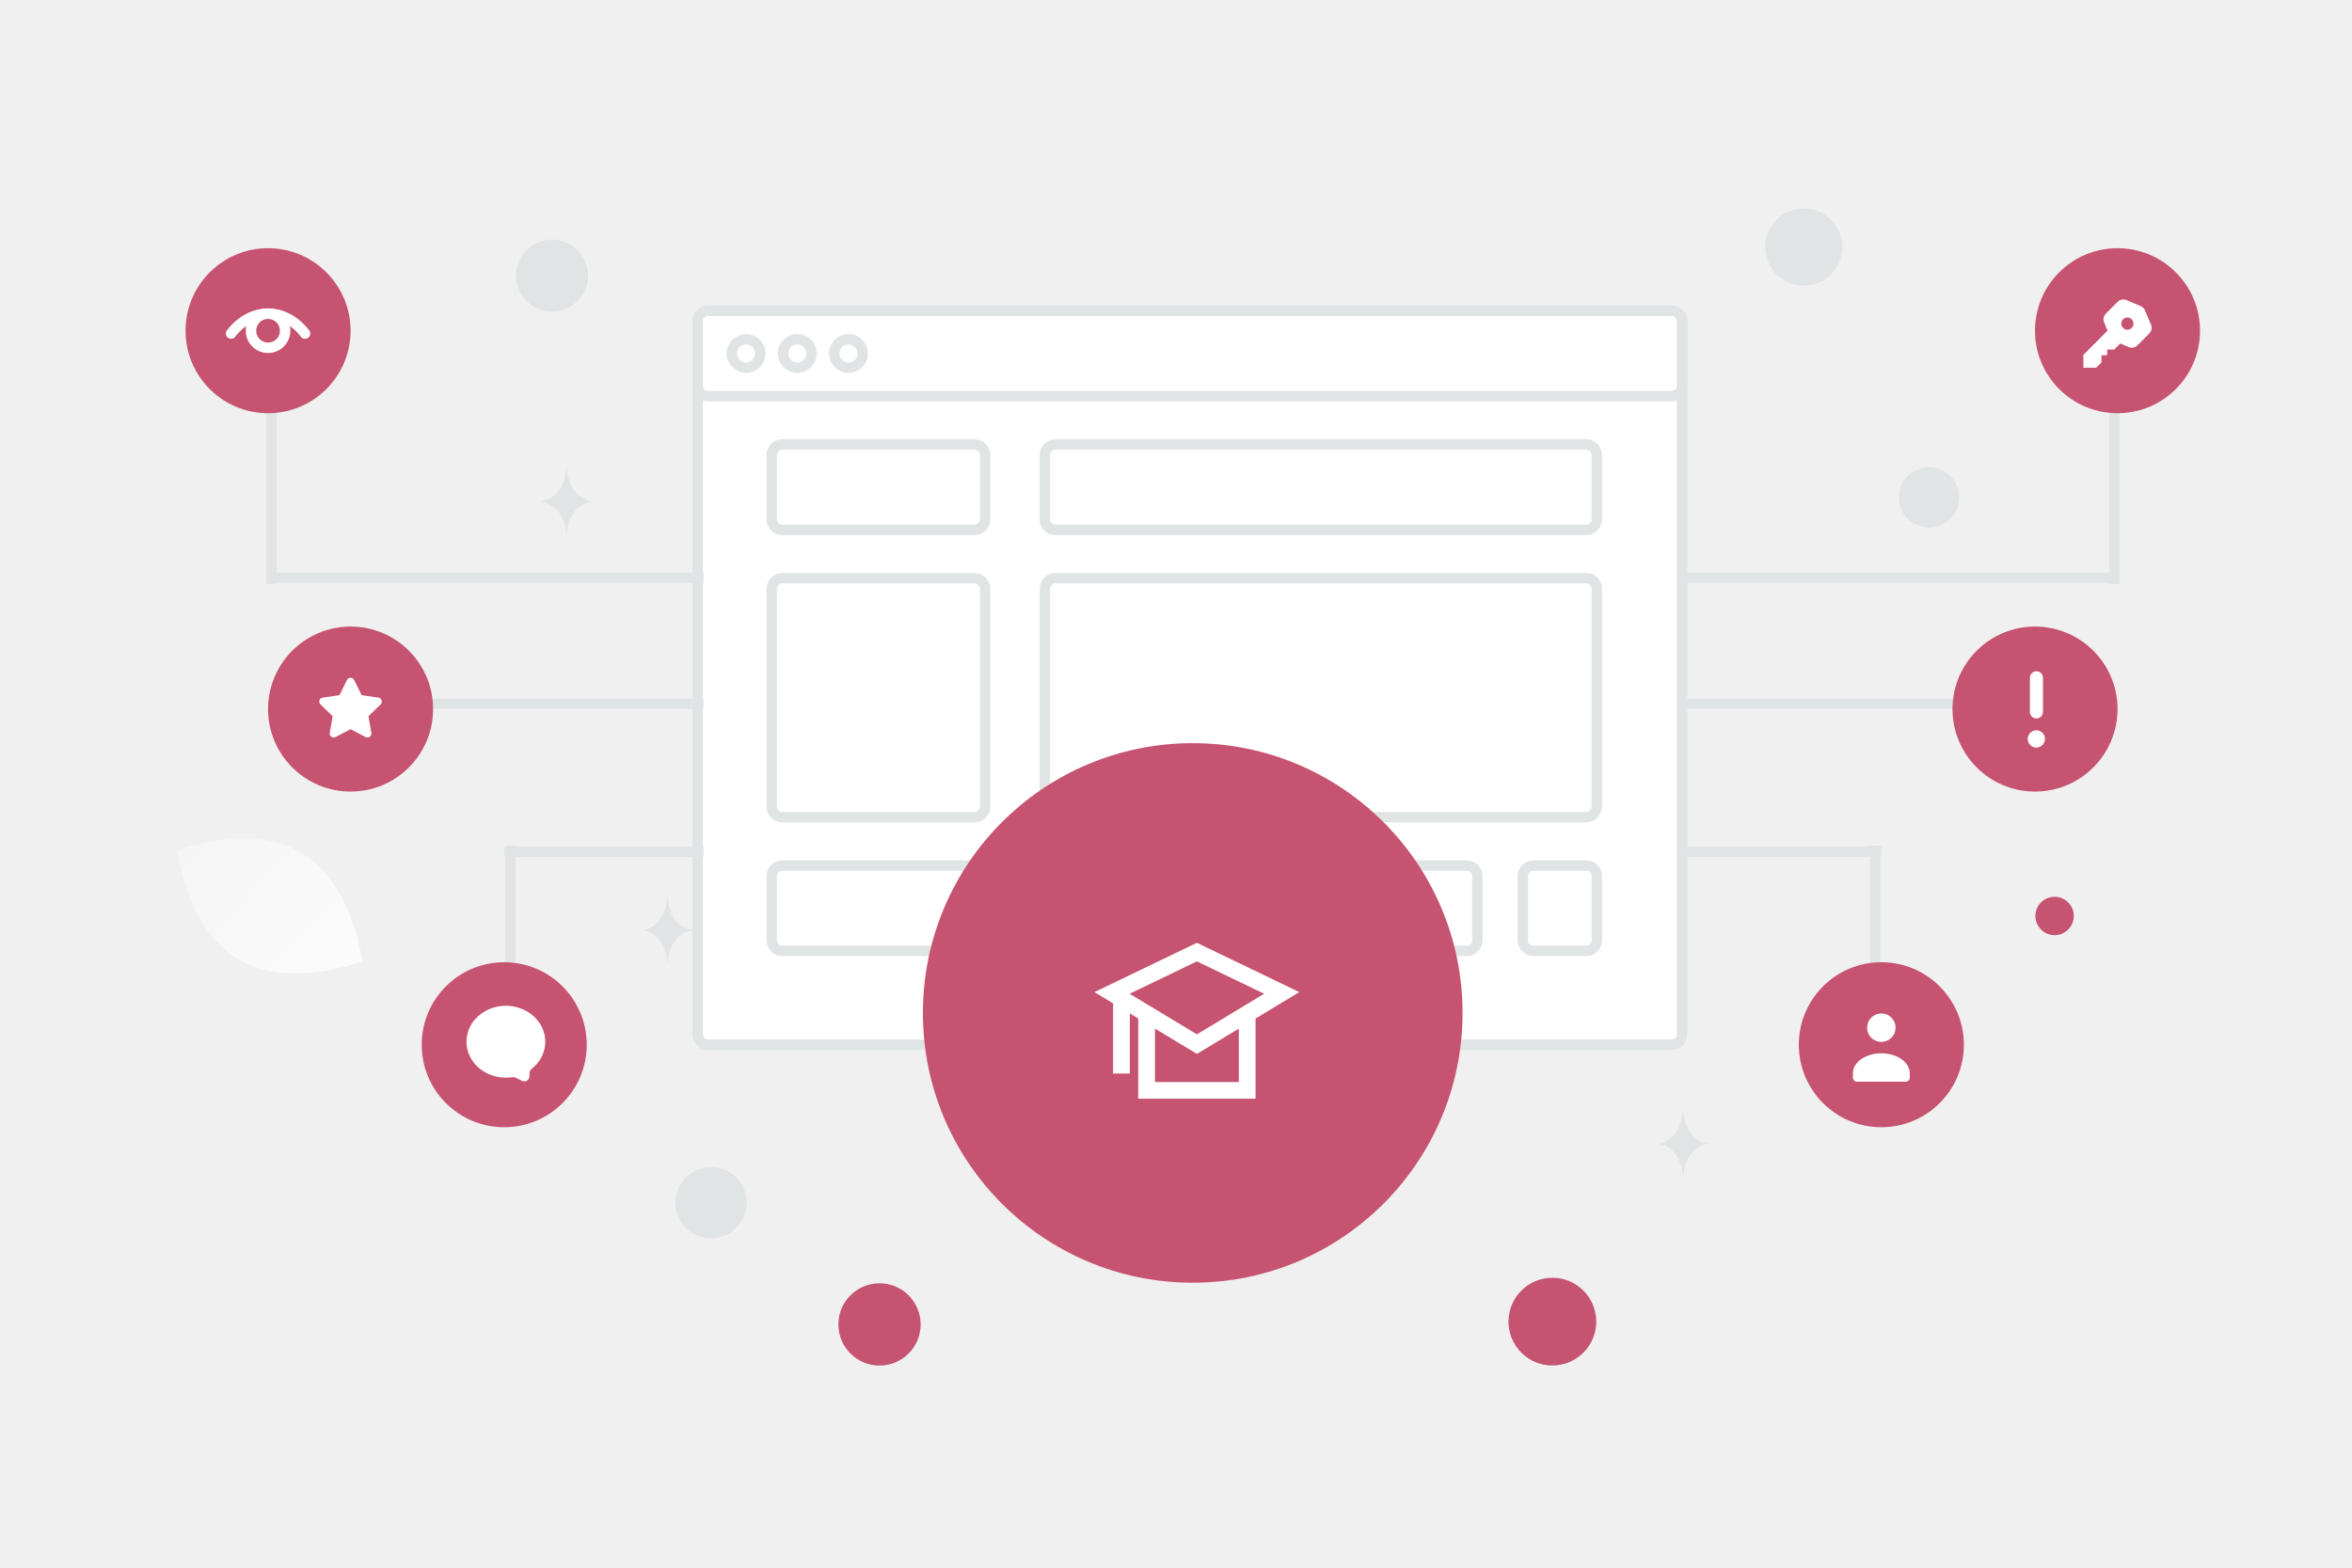
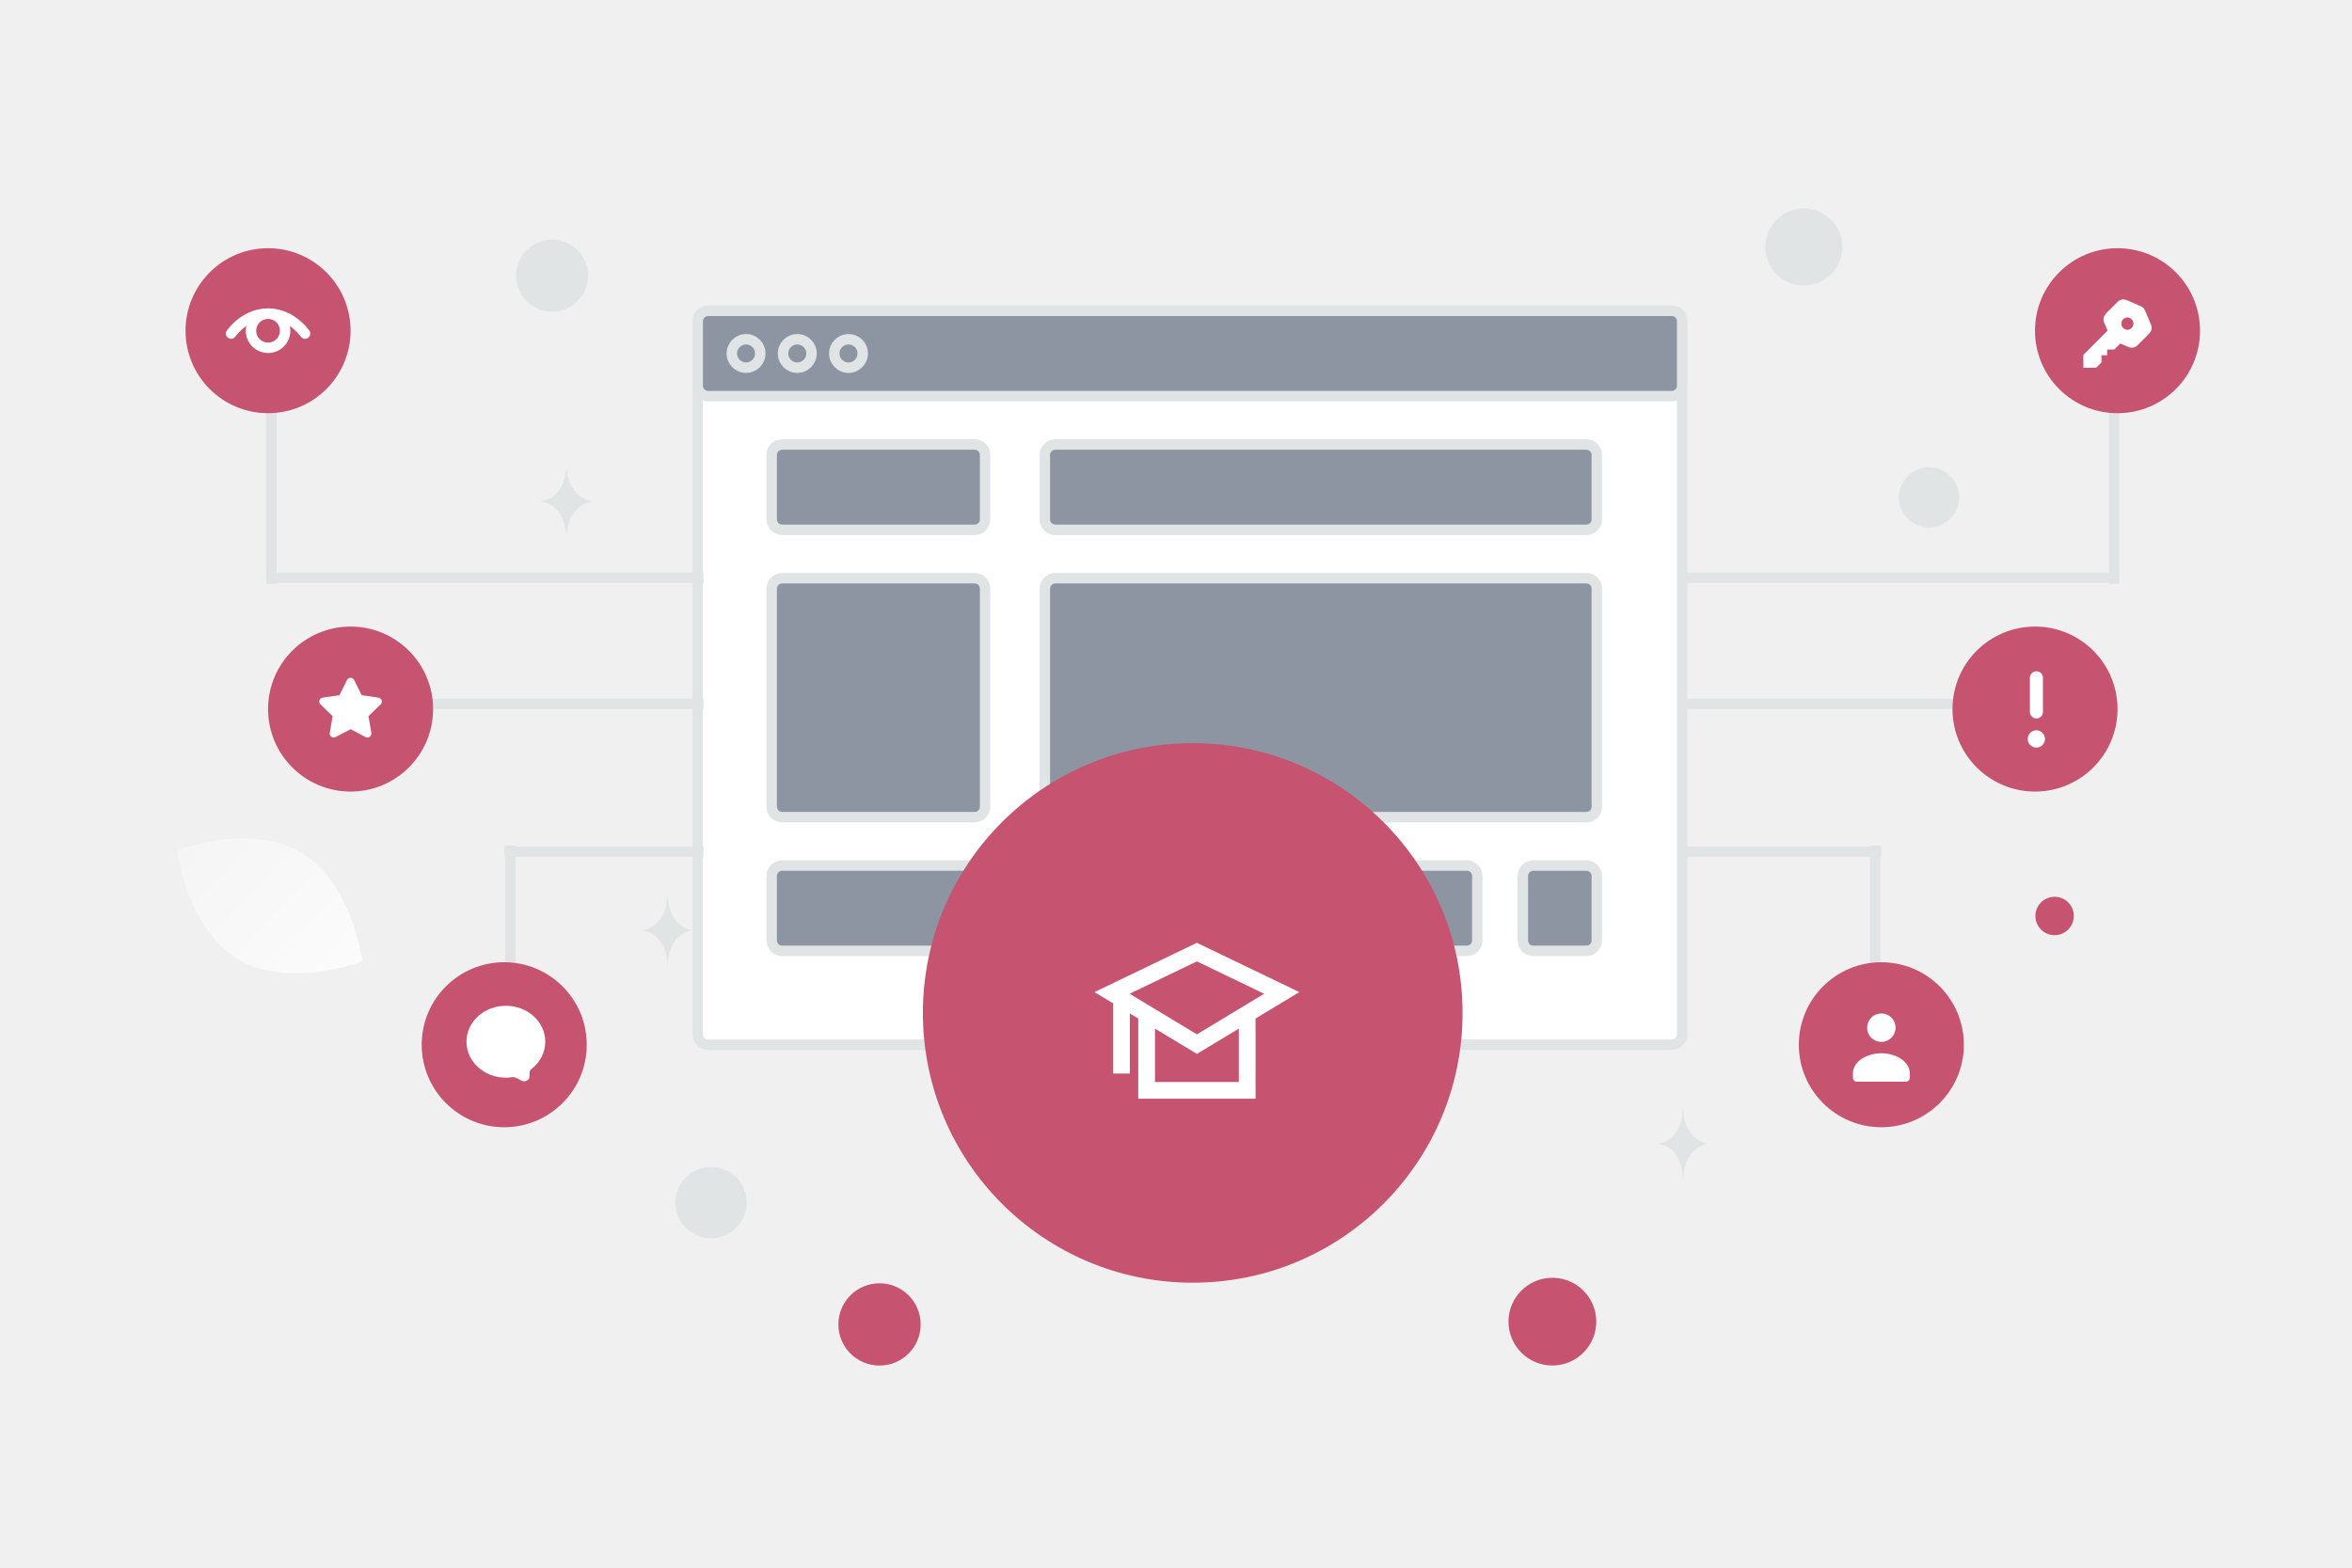
<svg xmlns="http://www.w3.org/2000/svg" fill="none" version="1.1" viewBox="0 0 900 600" xml:space="preserve">
  <defs>
    <style>.cls-1{fill:none;}</style>
    <style>.cls-1{fill:none;}</style>
    <style>.cls-1{fill:none;}</style>
    <style>.cls-1{fill:none;}</style>
    <style>.cls-1{fill:none;}</style>
    <style>.cls-1{fill:none;}</style>
    <style>.cls-1{fill:none;}</style>
-     <linearGradient id="a-0-4" x1="166.73" x2="9.252" y1="404.81" y2="258.5" gradientUnits="userSpaceOnUse">
+     <linearGradient id="a" x1="166.73" x2="9.252" y1="404.81" y2="258.5" gradientUnits="userSpaceOnUse">
      <stop stop-color="#fff" offset="0" />
      <stop stop-color="#EEE" offset="1" />
    </linearGradient>
  </defs>
  <g fill="none">
    <g fill="none">
      <path d="m0 0h900v600h-900z" fill="transparent" />
-       <path d="m90.992 367.06c19.571 11.73 47.649 0.887 47.649 0.887s-3.671-29.857-23.254-41.573c-19.57-11.73-47.637-0.9-47.637-0.9s3.672 29.856 23.242 41.586z" fill="url(#a-0-4)" />
+       <path d="m90.992 367.06c19.571 11.73 47.649 0.887 47.649 0.887s-3.671-29.857-23.254-41.573c-19.57-11.73-47.637-0.9-47.637-0.9s3.672 29.856 23.242 41.586z" fill="url(#a)" />
      <g fill="#c65370">
        <circle transform="rotate(180,594.02,505.83)" cx="594.02" cy="505.83" r="16.791" />
        <circle transform="matrix(-1,0,0,1,336.55,506.9)" r="15.742" />
        <circle transform="matrix(-1,0,0,1,786.2,350.57)" r="7.346" />
      </g>
      <g fill="#e1e4e5">
        <circle transform="matrix(.5 -.86603 -.86603 -.5 380.75 356.29)" r="9.445" />
        <circle transform="matrix(-1,0,0,1,272.06,460.3)" r="13.643" />
        <circle transform="matrix(-1,0,0,1,738.13,190.36)" r="11.544" />
        <circle transform="matrix(.25882 .96593 .96593 -.25882 564.66 367.4)" r="10.366" />
        <circle transform="matrix(-1,0,0,1,211.24,105.51)" r="13.79" />
        <circle transform="matrix(.25882 .96593 .96593 -.25882 690.22 94.546)" r="14.756" />
        <path d="m216.71 179.01h0.151c0.895 12.679 10.324 12.874 10.324 12.874s-10.398 0.203-10.398 14.853c0-14.65-10.397-14.853-10.397-14.853s9.425-0.195 10.32-12.874zm38.646 164.19h0.145c0.859 12.641 9.912 12.836 9.912 12.836s-9.983 0.202-9.983 14.809c0-14.607-9.983-14.809-9.983-14.809s9.05-0.195 9.909-12.836zm388.6 81.677h0.145c0.859 12.642 9.912 12.836 9.912 12.836s-9.983 0.203-9.983 14.809c0-14.606-9.982-14.809-9.982-14.809s9.049-0.194 9.908-12.836z" />
      </g>
      <g stroke="#e1e4e5" stroke-width="4">
        <rect x="266.98" y="118.95" width="376.71" height="280.9" rx="4" fill="#fff" />
-         <g fill="#fff">
-           <rect x="266.98" y="118.95" width="376.71" height="32.663" rx="4" fill="#fff" stroke="#e1e4e5" />
+         <g fill="#8c95a1">
+           <rect x="266.98" y="118.95" width="376.71" height="32.663" rx="4" stroke="#e1e4e5" />
          <rect x="280.04" y="129.84" width="10.888" height="10.888" rx="5.444" />
          <rect x="299.64" y="129.84" width="10.888" height="10.888" rx="5.444" />
          <rect x="319.24" y="129.84" width="10.888" height="10.888" rx="5.444" />
-           <g fill="#fff" stroke="#e1e4e5">
+           <g stroke="#e1e4e5">
            <rect x="295.29" y="170.12" width="81.657" height="32.663" rx="4" />
            <rect x="399.81" y="170.12" width="211.22" height="32.663" rx="4" />
            <rect x="295.29" y="331.26" width="81.657" height="32.663" rx="4" />
          </g>
          <rect x="399.81" y="331.26" width="28.308" height="32.663" rx="4" />
          <rect x="445.54" y="331.26" width="28.308" height="32.663" rx="4" />
          <rect x="491.26" y="331.26" width="28.308" height="32.663" rx="4" />
-           <g fill="#fff" stroke="#e1e4e5">
+           <g stroke="#e1e4e5">
            <rect x="536.99" y="331.26" width="28.308" height="32.663" rx="4" />
            <rect x="582.72" y="331.26" width="28.308" height="32.663" rx="4" />
            <rect x="295.29" y="221.3" width="81.657" height="91.456" rx="4" />
            <rect x="399.81" y="221.3" width="211.22" height="91.456" rx="4" />
          </g>
        </g>
        <path d="m192.94 326h76.213m450.75 0h-76.214m-498.65-56.616h124.12m498.66 0h-124.12m-541.12-48.261h166.58m541.12 0h-166.58m-448.39 185.27v-82.746m522.25 82.746v-82.746m-613.71-182.91v82.746m705.16-82.746v82.746" />
      </g>
      <circle cx="102.57" cy="126.57" r="31.574" fill="#c65370" />
      <path d="m88.42 127.66c7.817-10.162 20.491-10.162 28.308 0" stroke="#fff" stroke-linecap="round" stroke-linejoin="round" stroke-width="4" />
      <path d="m107.19 121.96a6.532 6.532 0 1 1-9.238 9.238 6.532 6.532 0 0 1 9.238-9.238" stroke="#fff" stroke-linecap="round" stroke-linejoin="round" stroke-width="4" />
      <circle transform="matrix(-1,0,0,1,810.27,126.57)" r="31.574" fill="#c65370" />
      <circle cx="134.15" cy="271.38" r="31.574" fill="#c65370" />
      <path d="m134.14 279.08 5.75 3.012c1.118 0.586 2.428-0.36 2.213-1.603l-1.098-6.382 4.652-4.516c0.906-0.88 0.407-2.415-0.846-2.595l-6.426-0.931-2.875-5.811c-0.558-1.131-2.175-1.131-2.737 0l-2.872 5.811-6.426 0.931c-1.252 0.18-1.751 1.715-0.845 2.595l4.652 4.516-1.098 6.382c-0.215 1.243 1.095 2.189 2.213 1.603l5.749-3.012z" clip-rule="evenodd" fill="#fff" fill-rule="evenodd" />
      <circle transform="matrix(-1,0,0,1,778.7,271.38)" r="31.574" fill="#c65370" />
      <path d="m779.24 272.47v-13.065m-3e-3 22.591a0.817 0.817 0 1 0 7e-3 1.633 0.817 0.817 0 0 0-7e-3 -1.633" stroke="#fff" stroke-linecap="round" stroke-linejoin="round" stroke-width="5" />
      <circle cx="192.94" cy="399.85" r="31.574" fill="#c65370" />
      <path d="m208.65 398.7c0 4.151-2.014 7.846-5.18 10.36-0.517 0.411-0.848 1.021-0.848 1.681l-1e-3 1.127c-1e-3 1.484-1.561 2.452-2.891 1.791l-2.42-1.202a2.14 2.14 0 0 0-1.271-0.186 16.38 16.38 0 0 1-2.465 0.187c-8.295 0-15.076-6.126-15.076-13.758s6.781-13.758 15.076-13.758 15.076 6.126 15.076 13.758z" clip-rule="evenodd" fill="#fff" fill-rule="evenodd" />
      <circle transform="matrix(-1,0,0,1,719.9,399.85)" r="31.574" fill="#c65370" />
      <path d="m730.79 410.9v1.554c0 0.857-0.697 1.553-1.555 1.553h-18.665a1.554 1.554 0 0 1-1.555-1.553v-1.579c0-4.701 5.378-7.755 10.887-7.755s10.888 3.056 10.888 7.755m-7.038-21.404a5.444 5.444 0 1 1-7.7 7.699 5.444 5.444 0 0 1 7.7-7.699zm82.562-253.51v-2.18h2.719l2.309-2.314 3.187 1.357a3.07 3.07 0 0 0 3.378-0.658l4.527-4.537a3.092 3.092 0 0 0 0.657-3.386l-2.311-5.451a3.075 3.075 0 0 0-1.629-1.632l-5.439-2.316a3.07 3.07 0 0 0-3.378 0.659l-4.526 4.537a3.089 3.089 0 0 0-0.656 3.385l1.319 3.112-9.266 9.287v4.905h4.894l2.04-2.044v-2.726h2.175z" clip-rule="evenodd" fill="#fff" fill-rule="evenodd" />
      <path d="m814.07 121.5a2.36 2.36 0 0 0-2.352 2.363 2.354 2.354 0 0 0 2.363 2.351 2.358 2.358 0 0 0 0-4.714" clip-rule="evenodd" fill="#c65370" fill-rule="evenodd" />
      <circle cx="456.4" cy="387.68" r="103.25" fill="#c65370" />
      <path transform="matrix(2.256,0,0,2.256,421.9,354.69)" d="m31.514 11.177-15.514-7.467-15.514 7.467 2.186 1.318v11.529h1.066v-10.886l3.199 1.929v13.223h18.126v-13.219zm-15.514-6.284 13.275 6.39-13.267 8.008-13.282-8.009 13.274-6.39zm7.997 22.331h-15.994v-11.514l8.005 4.827 7.989-4.823z" fill="#fff" stroke="#fff" stroke-width="1.773" />
    </g>
  </g>
</svg>
